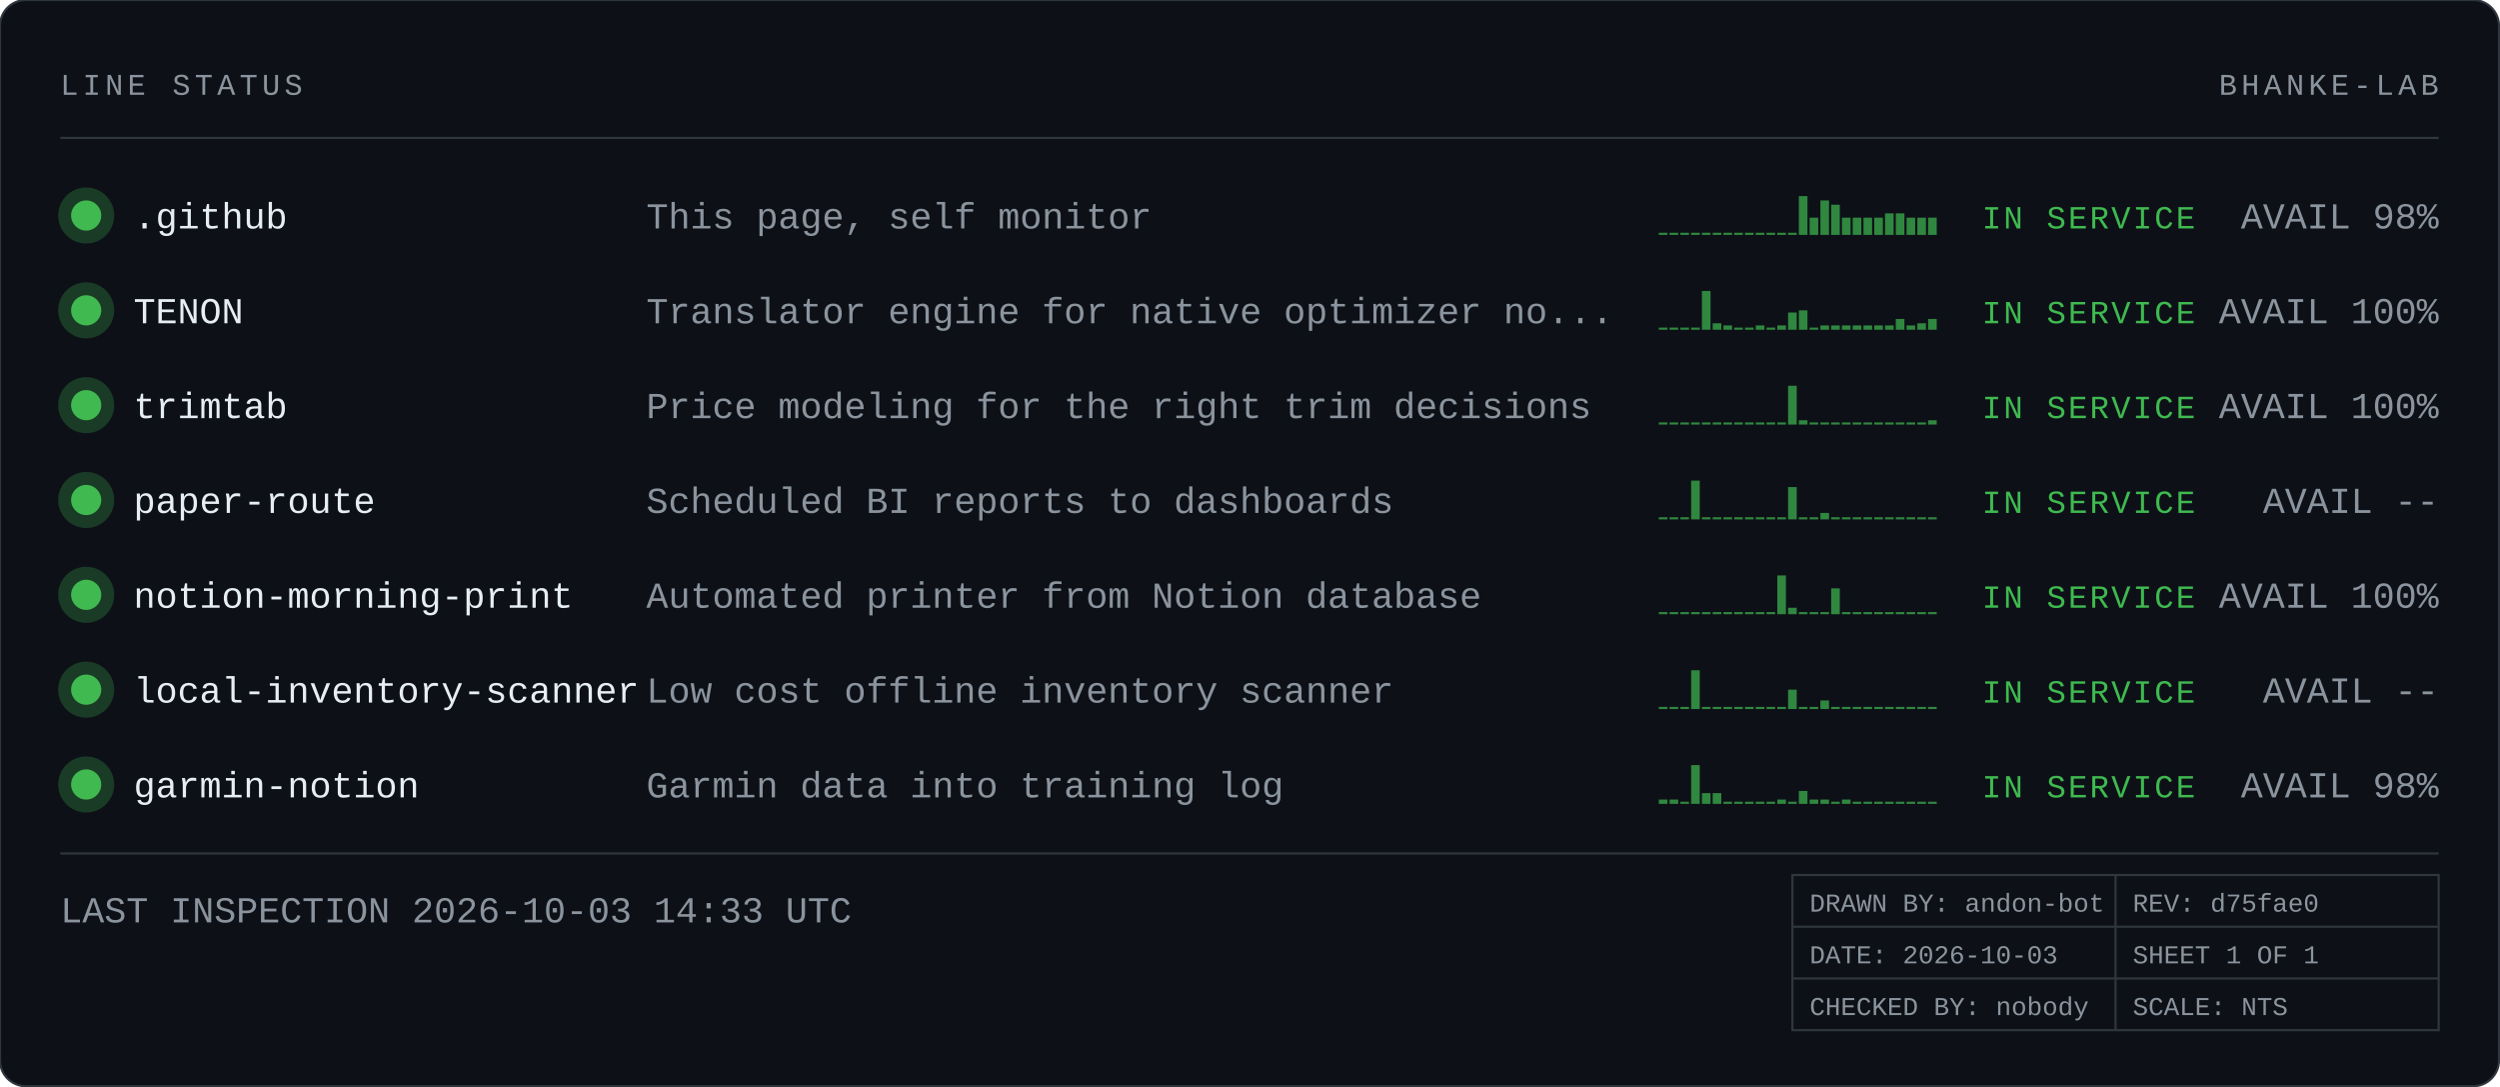
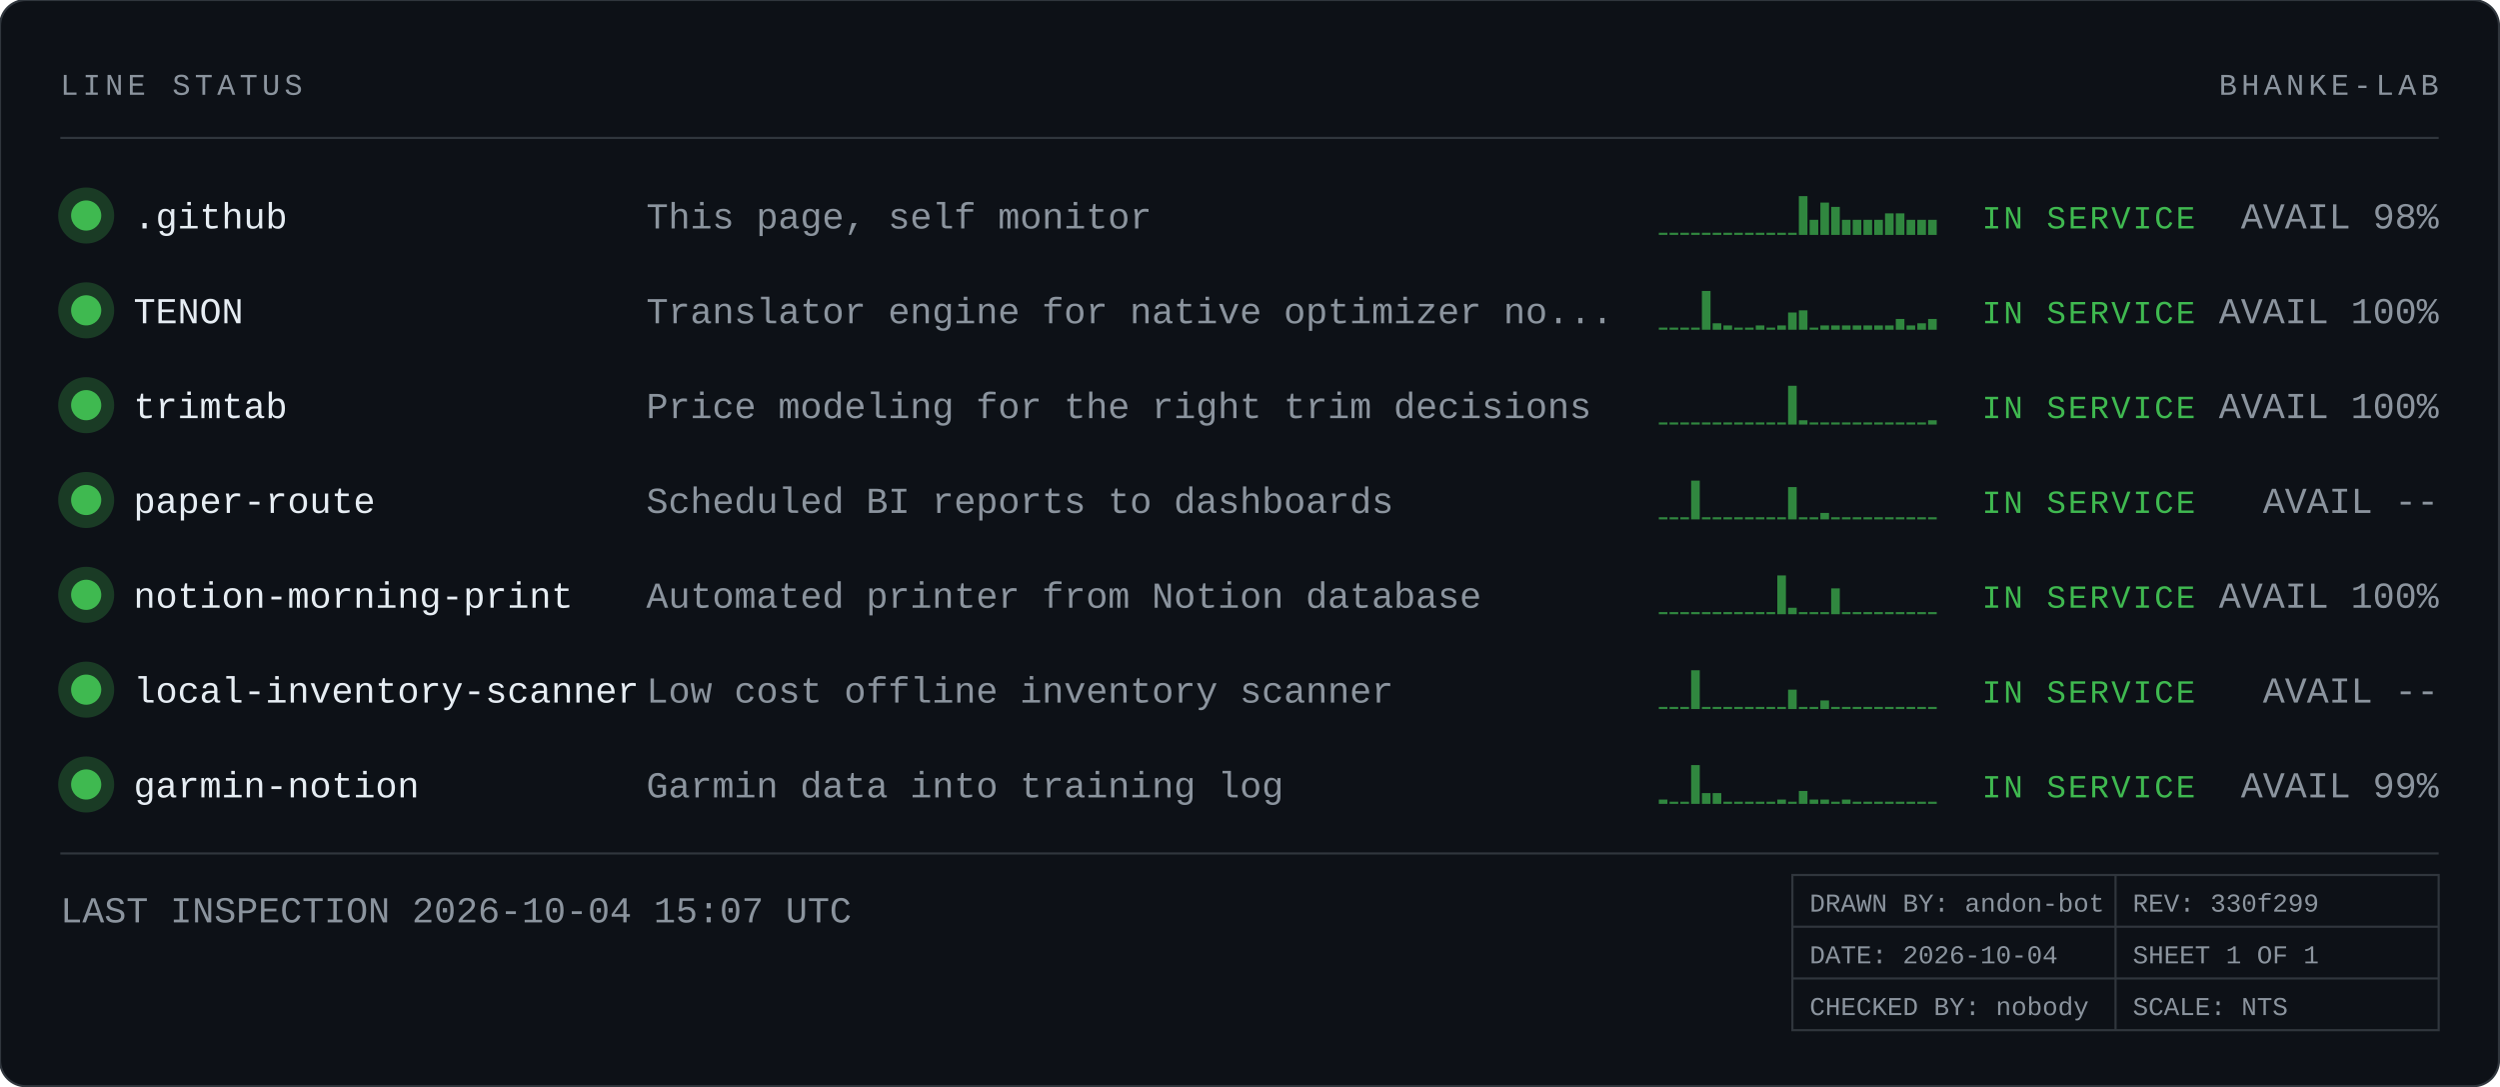
<svg xmlns="http://www.w3.org/2000/svg" width="1160" height="504" viewBox="0 0 1160 504" role="img" aria-label="Andon board">
  <style>
text { font-family: Consolas, 'Courier New', monospace; font-size: 17px; }
.hd { fill: #8b949e; font-size: 14px; letter-spacing: 2px; }
.name { fill: #e6edf3; }
.dim { fill: #8b949e; }
.st { font-size: 15px; letter-spacing: 1px; }
.tb { fill: #8b949e; font-size: 12px; }
</style>
  <rect x="0" y="0" width="1160" height="504" rx="12" fill="#0d1117" stroke="#30363d" />
  <text x="28" y="44" class="hd">LINE STATUS</text>
  <text x="1132" y="44" class="hd" text-anchor="end">BHANKE-LAB</text>
  <line x1="28" y1="64" x2="1132" y2="64" stroke="#30363d" />
  <circle cx="40" cy="100" r="13" fill="#3fb950" opacity="0.25" />
  <circle cx="40" cy="100" r="7" fill="#3fb950" />
  <text x="62" y="106" class="name">.github</text>
  <text x="300" y="106" class="dim">This page, self monitor</text>
  <rect x="770" y="108" width="4" height="1" fill="#3fb950" opacity="0.7" />
  <rect x="775" y="108" width="4" height="1" fill="#3fb950" opacity="0.7" />
  <rect x="780" y="108" width="4" height="1" fill="#3fb950" opacity="0.7" />
  <rect x="785" y="108" width="4" height="1" fill="#3fb950" opacity="0.7" />
  <rect x="790" y="108" width="4" height="1" fill="#3fb950" opacity="0.7" />
  <rect x="795" y="108" width="4" height="1" fill="#3fb950" opacity="0.7" />
  <rect x="800" y="108" width="4" height="1" fill="#3fb950" opacity="0.7" />
  <rect x="805" y="108" width="4" height="1" fill="#3fb950" opacity="0.7" />
  <rect x="810" y="108" width="4" height="1" fill="#3fb950" opacity="0.7" />
  <rect x="815" y="108" width="4" height="1" fill="#3fb950" opacity="0.7" />
  <rect x="820" y="108" width="4" height="1" fill="#3fb950" opacity="0.7" />
  <rect x="825" y="108" width="4" height="1" fill="#3fb950" opacity="0.7" />
  <rect x="830" y="108" width="4" height="1" fill="#3fb950" opacity="0.7" />
  <rect x="835" y="91" width="4" height="18" fill="#3fb950" opacity="0.7" />
-   <rect x="840" y="101" width="4" height="8" fill="#3fb950" opacity="0.7" />
-   <rect x="845" y="93" width="4" height="16" fill="#3fb950" opacity="0.7" />
-   <rect x="850" y="95" width="4" height="14" fill="#3fb950" opacity="0.7" />
-   <rect x="855" y="101" width="4" height="8" fill="#3fb950" opacity="0.7" />
-   <rect x="860" y="101" width="4" height="8" fill="#3fb950" opacity="0.7" />
-   <rect x="865" y="101" width="4" height="8" fill="#3fb950" opacity="0.7" />
-   <rect x="870" y="101" width="4" height="8" fill="#3fb950" opacity="0.7" />
+   <rect x="840" y="102" width="4" height="7" fill="#3fb950" opacity="0.7" />
+   <rect x="845" y="94" width="4" height="15" fill="#3fb950" opacity="0.7" />
+   <rect x="850" y="96" width="4" height="13" fill="#3fb950" opacity="0.7" />
+   <rect x="855" y="102" width="4" height="7" fill="#3fb950" opacity="0.7" />
+   <rect x="860" y="102" width="4" height="7" fill="#3fb950" opacity="0.7" />
+   <rect x="865" y="102" width="4" height="7" fill="#3fb950" opacity="0.7" />
+   <rect x="870" y="102" width="4" height="7" fill="#3fb950" opacity="0.7" />
  <rect x="875" y="99" width="4" height="10" fill="#3fb950" opacity="0.7" />
  <rect x="880" y="99" width="4" height="10" fill="#3fb950" opacity="0.7" />
-   <rect x="885" y="101" width="4" height="8" fill="#3fb950" opacity="0.7" />
-   <rect x="890" y="101" width="4" height="8" fill="#3fb950" opacity="0.7" />
-   <rect x="895" y="101" width="4" height="8" fill="#3fb950" opacity="0.7" />
+   <rect x="885" y="102" width="4" height="7" fill="#3fb950" opacity="0.7" />
+   <rect x="890" y="102" width="4" height="7" fill="#3fb950" opacity="0.7" />
+   <rect x="895" y="102" width="4" height="7" fill="#3fb950" opacity="0.7" />
  <text x="920" y="106" class="st" fill="#3fb950">IN SERVICE</text>
  <text x="1132" y="106" class="dim" text-anchor="end">AVAIL 98%</text>
  <circle cx="40" cy="144" r="13" fill="#3fb950" opacity="0.25" />
  <circle cx="40" cy="144" r="7" fill="#3fb950" />
  <text x="62" y="150" class="name">TENON</text>
  <text x="300" y="150" class="dim">Translator engine for native optimizer no...</text>
  <rect x="770" y="152" width="4" height="1" fill="#3fb950" opacity="0.7" />
  <rect x="775" y="152" width="4" height="1" fill="#3fb950" opacity="0.7" />
  <rect x="780" y="152" width="4" height="1" fill="#3fb950" opacity="0.7" />
  <rect x="785" y="152" width="4" height="1" fill="#3fb950" opacity="0.7" />
  <rect x="790" y="135" width="4" height="18" fill="#3fb950" opacity="0.7" />
  <rect x="795" y="150" width="4" height="3" fill="#3fb950" opacity="0.7" />
  <rect x="800" y="151" width="4" height="2" fill="#3fb950" opacity="0.7" />
  <rect x="805" y="152" width="4" height="1" fill="#3fb950" opacity="0.7" />
  <rect x="810" y="152" width="4" height="1" fill="#3fb950" opacity="0.7" />
  <rect x="815" y="151" width="4" height="2" fill="#3fb950" opacity="0.7" />
  <rect x="820" y="152" width="4" height="1" fill="#3fb950" opacity="0.7" />
  <rect x="825" y="151" width="4" height="2" fill="#3fb950" opacity="0.7" />
  <rect x="830" y="145" width="4" height="8" fill="#3fb950" opacity="0.7" />
  <rect x="835" y="144" width="4" height="9" fill="#3fb950" opacity="0.7" />
  <rect x="840" y="152" width="4" height="1" fill="#3fb950" opacity="0.7" />
  <rect x="845" y="151" width="4" height="2" fill="#3fb950" opacity="0.7" />
  <rect x="850" y="151" width="4" height="2" fill="#3fb950" opacity="0.7" />
  <rect x="855" y="151" width="4" height="2" fill="#3fb950" opacity="0.7" />
  <rect x="860" y="151" width="4" height="2" fill="#3fb950" opacity="0.7" />
  <rect x="865" y="151" width="4" height="2" fill="#3fb950" opacity="0.7" />
  <rect x="870" y="151" width="4" height="2" fill="#3fb950" opacity="0.7" />
  <rect x="875" y="151" width="4" height="2" fill="#3fb950" opacity="0.7" />
  <rect x="880" y="148" width="4" height="5" fill="#3fb950" opacity="0.7" />
  <rect x="885" y="151" width="4" height="2" fill="#3fb950" opacity="0.7" />
  <rect x="890" y="150" width="4" height="3" fill="#3fb950" opacity="0.7" />
  <rect x="895" y="148" width="4" height="5" fill="#3fb950" opacity="0.7" />
  <text x="920" y="150" class="st" fill="#3fb950">IN SERVICE</text>
  <text x="1132" y="150" class="dim" text-anchor="end">AVAIL 100%</text>
  <circle cx="40" cy="188" r="13" fill="#3fb950" opacity="0.25" />
  <circle cx="40" cy="188" r="7" fill="#3fb950" />
  <text x="62" y="194" class="name">trimtab</text>
  <text x="300" y="194" class="dim">Price modeling for the right trim decisions</text>
  <rect x="770" y="196" width="4" height="1" fill="#3fb950" opacity="0.7" />
  <rect x="775" y="196" width="4" height="1" fill="#3fb950" opacity="0.7" />
  <rect x="780" y="196" width="4" height="1" fill="#3fb950" opacity="0.7" />
  <rect x="785" y="196" width="4" height="1" fill="#3fb950" opacity="0.7" />
  <rect x="790" y="196" width="4" height="1" fill="#3fb950" opacity="0.7" />
  <rect x="795" y="196" width="4" height="1" fill="#3fb950" opacity="0.7" />
  <rect x="800" y="196" width="4" height="1" fill="#3fb950" opacity="0.7" />
  <rect x="805" y="196" width="4" height="1" fill="#3fb950" opacity="0.7" />
  <rect x="810" y="196" width="4" height="1" fill="#3fb950" opacity="0.7" />
  <rect x="815" y="196" width="4" height="1" fill="#3fb950" opacity="0.7" />
  <rect x="820" y="196" width="4" height="1" fill="#3fb950" opacity="0.7" />
  <rect x="825" y="196" width="4" height="1" fill="#3fb950" opacity="0.7" />
  <rect x="830" y="179" width="4" height="18" fill="#3fb950" opacity="0.7" />
  <rect x="835" y="195" width="4" height="2" fill="#3fb950" opacity="0.7" />
  <rect x="840" y="196" width="4" height="1" fill="#3fb950" opacity="0.7" />
  <rect x="845" y="196" width="4" height="1" fill="#3fb950" opacity="0.7" />
  <rect x="850" y="196" width="4" height="1" fill="#3fb950" opacity="0.7" />
  <rect x="855" y="196" width="4" height="1" fill="#3fb950" opacity="0.7" />
  <rect x="860" y="196" width="4" height="1" fill="#3fb950" opacity="0.7" />
  <rect x="865" y="196" width="4" height="1" fill="#3fb950" opacity="0.7" />
  <rect x="870" y="196" width="4" height="1" fill="#3fb950" opacity="0.7" />
  <rect x="875" y="196" width="4" height="1" fill="#3fb950" opacity="0.7" />
  <rect x="880" y="196" width="4" height="1" fill="#3fb950" opacity="0.7" />
  <rect x="885" y="196" width="4" height="1" fill="#3fb950" opacity="0.7" />
  <rect x="890" y="196" width="4" height="1" fill="#3fb950" opacity="0.7" />
  <rect x="895" y="195" width="4" height="2" fill="#3fb950" opacity="0.7" />
  <text x="920" y="194" class="st" fill="#3fb950">IN SERVICE</text>
  <text x="1132" y="194" class="dim" text-anchor="end">AVAIL 100%</text>
  <circle cx="40" cy="232" r="13" fill="#3fb950" opacity="0.25" />
  <circle cx="40" cy="232" r="7" fill="#3fb950" />
  <text x="62" y="238" class="name">paper-route</text>
  <text x="300" y="238" class="dim">Scheduled BI reports to dashboards</text>
  <rect x="770" y="240" width="4" height="1" fill="#3fb950" opacity="0.7" />
  <rect x="775" y="240" width="4" height="1" fill="#3fb950" opacity="0.7" />
  <rect x="780" y="240" width="4" height="1" fill="#3fb950" opacity="0.7" />
  <rect x="785" y="223" width="4" height="18" fill="#3fb950" opacity="0.7" />
  <rect x="790" y="240" width="4" height="1" fill="#3fb950" opacity="0.7" />
  <rect x="795" y="240" width="4" height="1" fill="#3fb950" opacity="0.7" />
  <rect x="800" y="240" width="4" height="1" fill="#3fb950" opacity="0.7" />
  <rect x="805" y="240" width="4" height="1" fill="#3fb950" opacity="0.7" />
  <rect x="810" y="240" width="4" height="1" fill="#3fb950" opacity="0.7" />
  <rect x="815" y="240" width="4" height="1" fill="#3fb950" opacity="0.7" />
  <rect x="820" y="240" width="4" height="1" fill="#3fb950" opacity="0.7" />
  <rect x="825" y="240" width="4" height="1" fill="#3fb950" opacity="0.7" />
  <rect x="830" y="226" width="4" height="15" fill="#3fb950" opacity="0.7" />
  <rect x="835" y="240" width="4" height="1" fill="#3fb950" opacity="0.7" />
  <rect x="840" y="240" width="4" height="1" fill="#3fb950" opacity="0.7" />
  <rect x="845" y="238" width="4" height="3" fill="#3fb950" opacity="0.7" />
  <rect x="850" y="240" width="4" height="1" fill="#3fb950" opacity="0.7" />
  <rect x="855" y="240" width="4" height="1" fill="#3fb950" opacity="0.7" />
  <rect x="860" y="240" width="4" height="1" fill="#3fb950" opacity="0.7" />
  <rect x="865" y="240" width="4" height="1" fill="#3fb950" opacity="0.7" />
  <rect x="870" y="240" width="4" height="1" fill="#3fb950" opacity="0.7" />
  <rect x="875" y="240" width="4" height="1" fill="#3fb950" opacity="0.7" />
  <rect x="880" y="240" width="4" height="1" fill="#3fb950" opacity="0.7" />
  <rect x="885" y="240" width="4" height="1" fill="#3fb950" opacity="0.7" />
  <rect x="890" y="240" width="4" height="1" fill="#3fb950" opacity="0.7" />
  <rect x="895" y="240" width="4" height="1" fill="#3fb950" opacity="0.7" />
  <text x="920" y="238" class="st" fill="#3fb950">IN SERVICE</text>
  <text x="1132" y="238" class="dim" text-anchor="end">AVAIL --</text>
  <circle cx="40" cy="276" r="13" fill="#3fb950" opacity="0.25" />
  <circle cx="40" cy="276" r="7" fill="#3fb950" />
  <text x="62" y="282" class="name">notion-morning-print</text>
  <text x="300" y="282" class="dim">Automated printer from Notion database</text>
  <rect x="770" y="284" width="4" height="1" fill="#3fb950" opacity="0.7" />
  <rect x="775" y="284" width="4" height="1" fill="#3fb950" opacity="0.7" />
  <rect x="780" y="284" width="4" height="1" fill="#3fb950" opacity="0.7" />
  <rect x="785" y="284" width="4" height="1" fill="#3fb950" opacity="0.7" />
  <rect x="790" y="284" width="4" height="1" fill="#3fb950" opacity="0.7" />
  <rect x="795" y="284" width="4" height="1" fill="#3fb950" opacity="0.7" />
  <rect x="800" y="284" width="4" height="1" fill="#3fb950" opacity="0.7" />
  <rect x="805" y="284" width="4" height="1" fill="#3fb950" opacity="0.7" />
  <rect x="810" y="284" width="4" height="1" fill="#3fb950" opacity="0.7" />
  <rect x="815" y="284" width="4" height="1" fill="#3fb950" opacity="0.7" />
  <rect x="820" y="284" width="4" height="1" fill="#3fb950" opacity="0.7" />
  <rect x="825" y="267" width="4" height="18" fill="#3fb950" opacity="0.7" />
  <rect x="830" y="282" width="4" height="3" fill="#3fb950" opacity="0.7" />
  <rect x="835" y="284" width="4" height="1" fill="#3fb950" opacity="0.7" />
  <rect x="840" y="284" width="4" height="1" fill="#3fb950" opacity="0.7" />
  <rect x="845" y="284" width="4" height="1" fill="#3fb950" opacity="0.7" />
  <rect x="850" y="273" width="4" height="12" fill="#3fb950" opacity="0.7" />
  <rect x="855" y="284" width="4" height="1" fill="#3fb950" opacity="0.7" />
  <rect x="860" y="284" width="4" height="1" fill="#3fb950" opacity="0.7" />
  <rect x="865" y="284" width="4" height="1" fill="#3fb950" opacity="0.7" />
  <rect x="870" y="284" width="4" height="1" fill="#3fb950" opacity="0.7" />
  <rect x="875" y="284" width="4" height="1" fill="#3fb950" opacity="0.7" />
  <rect x="880" y="284" width="4" height="1" fill="#3fb950" opacity="0.7" />
  <rect x="885" y="284" width="4" height="1" fill="#3fb950" opacity="0.7" />
  <rect x="890" y="284" width="4" height="1" fill="#3fb950" opacity="0.7" />
  <rect x="895" y="284" width="4" height="1" fill="#3fb950" opacity="0.7" />
  <text x="920" y="282" class="st" fill="#3fb950">IN SERVICE</text>
  <text x="1132" y="282" class="dim" text-anchor="end">AVAIL 100%</text>
  <circle cx="40" cy="320" r="13" fill="#3fb950" opacity="0.25" />
  <circle cx="40" cy="320" r="7" fill="#3fb950" />
  <text x="62" y="326" class="name">local-inventory-scanner</text>
  <text x="300" y="326" class="dim">Low cost offline inventory scanner</text>
  <rect x="770" y="328" width="4" height="1" fill="#3fb950" opacity="0.7" />
  <rect x="775" y="328" width="4" height="1" fill="#3fb950" opacity="0.7" />
  <rect x="780" y="328" width="4" height="1" fill="#3fb950" opacity="0.7" />
  <rect x="785" y="311" width="4" height="18" fill="#3fb950" opacity="0.7" />
  <rect x="790" y="328" width="4" height="1" fill="#3fb950" opacity="0.7" />
  <rect x="795" y="328" width="4" height="1" fill="#3fb950" opacity="0.7" />
  <rect x="800" y="328" width="4" height="1" fill="#3fb950" opacity="0.7" />
  <rect x="805" y="328" width="4" height="1" fill="#3fb950" opacity="0.7" />
  <rect x="810" y="328" width="4" height="1" fill="#3fb950" opacity="0.7" />
  <rect x="815" y="328" width="4" height="1" fill="#3fb950" opacity="0.7" />
  <rect x="820" y="328" width="4" height="1" fill="#3fb950" opacity="0.7" />
  <rect x="825" y="328" width="4" height="1" fill="#3fb950" opacity="0.7" />
  <rect x="830" y="320" width="4" height="9" fill="#3fb950" opacity="0.7" />
  <rect x="835" y="328" width="4" height="1" fill="#3fb950" opacity="0.7" />
  <rect x="840" y="328" width="4" height="1" fill="#3fb950" opacity="0.7" />
  <rect x="845" y="325" width="4" height="4" fill="#3fb950" opacity="0.7" />
  <rect x="850" y="328" width="4" height="1" fill="#3fb950" opacity="0.7" />
  <rect x="855" y="328" width="4" height="1" fill="#3fb950" opacity="0.7" />
  <rect x="860" y="328" width="4" height="1" fill="#3fb950" opacity="0.7" />
  <rect x="865" y="328" width="4" height="1" fill="#3fb950" opacity="0.7" />
  <rect x="870" y="328" width="4" height="1" fill="#3fb950" opacity="0.7" />
  <rect x="875" y="328" width="4" height="1" fill="#3fb950" opacity="0.7" />
  <rect x="880" y="328" width="4" height="1" fill="#3fb950" opacity="0.7" />
  <rect x="885" y="328" width="4" height="1" fill="#3fb950" opacity="0.7" />
  <rect x="890" y="328" width="4" height="1" fill="#3fb950" opacity="0.7" />
  <rect x="895" y="328" width="4" height="1" fill="#3fb950" opacity="0.7" />
  <text x="920" y="326" class="st" fill="#3fb950">IN SERVICE</text>
  <text x="1132" y="326" class="dim" text-anchor="end">AVAIL --</text>
  <circle cx="40" cy="364" r="13" fill="#3fb950" opacity="0.25" />
  <circle cx="40" cy="364" r="7" fill="#3fb950" />
  <text x="62" y="370" class="name">garmin-notion</text>
  <text x="300" y="370" class="dim">Garmin data into training log</text>
  <rect x="770" y="371" width="4" height="2" fill="#3fb950" opacity="0.7" />
-   <rect x="775" y="371" width="4" height="2" fill="#3fb950" opacity="0.7" />
+   <rect x="775" y="372" width="4" height="1" fill="#3fb950" opacity="0.7" />
  <rect x="780" y="372" width="4" height="1" fill="#3fb950" opacity="0.7" />
  <rect x="785" y="355" width="4" height="18" fill="#3fb950" opacity="0.7" />
  <rect x="790" y="368" width="4" height="5" fill="#3fb950" opacity="0.7" />
  <rect x="795" y="368" width="4" height="5" fill="#3fb950" opacity="0.7" />
  <rect x="800" y="372" width="4" height="1" fill="#3fb950" opacity="0.7" />
  <rect x="805" y="372" width="4" height="1" fill="#3fb950" opacity="0.7" />
  <rect x="810" y="372" width="4" height="1" fill="#3fb950" opacity="0.7" />
  <rect x="815" y="372" width="4" height="1" fill="#3fb950" opacity="0.7" />
  <rect x="820" y="372" width="4" height="1" fill="#3fb950" opacity="0.7" />
  <rect x="825" y="371" width="4" height="2" fill="#3fb950" opacity="0.7" />
  <rect x="830" y="372" width="4" height="1" fill="#3fb950" opacity="0.7" />
  <rect x="835" y="367" width="4" height="6" fill="#3fb950" opacity="0.7" />
  <rect x="840" y="371" width="4" height="2" fill="#3fb950" opacity="0.7" />
  <rect x="845" y="371" width="4" height="2" fill="#3fb950" opacity="0.7" />
  <rect x="850" y="372" width="4" height="1" fill="#3fb950" opacity="0.7" />
  <rect x="855" y="371" width="4" height="2" fill="#3fb950" opacity="0.7" />
  <rect x="860" y="372" width="4" height="1" fill="#3fb950" opacity="0.7" />
  <rect x="865" y="372" width="4" height="1" fill="#3fb950" opacity="0.7" />
  <rect x="870" y="372" width="4" height="1" fill="#3fb950" opacity="0.7" />
  <rect x="875" y="372" width="4" height="1" fill="#3fb950" opacity="0.7" />
  <rect x="880" y="372" width="4" height="1" fill="#3fb950" opacity="0.7" />
  <rect x="885" y="372" width="4" height="1" fill="#3fb950" opacity="0.7" />
  <rect x="890" y="372" width="4" height="1" fill="#3fb950" opacity="0.7" />
  <rect x="895" y="372" width="4" height="1" fill="#3fb950" opacity="0.7" />
  <text x="920" y="370" class="st" fill="#3fb950">IN SERVICE</text>
-   <text x="1132" y="370" class="dim" text-anchor="end">AVAIL 98%</text>
+   <text x="1132" y="370" class="dim" text-anchor="end">AVAIL 99%</text>
  <line x1="28" y1="396" x2="1132" y2="396" stroke="#30363d" />
-   <text x="28" y="428" class="dim">LAST INSPECTION 2026-10-03 14:33 UTC</text>
+   <text x="28" y="428" class="dim">LAST INSPECTION 2026-10-04 15:07 UTC</text>
  <rect x="832" y="406" width="300" height="72" fill="none" stroke="#30363d" />
  <line x1="832" y1="430" x2="1132" y2="430" stroke="#30363d" />
  <line x1="832" y1="454" x2="1132" y2="454" stroke="#30363d" />
  <line x1="982" y1="406" x2="982" y2="478" stroke="#30363d" />
  <text x="840" y="423" class="tb">DRAWN BY: andon-bot</text>
-   <text x="990" y="423" class="tb">REV: d75fae0</text>
-   <text x="840" y="447" class="tb">DATE: 2026-10-03</text>
+   <text x="990" y="423" class="tb">REV: 330f299</text>
+   <text x="840" y="447" class="tb">DATE: 2026-10-04</text>
  <text x="990" y="447" class="tb">SHEET 1 OF 1</text>
  <text x="840" y="471" class="tb">CHECKED BY: nobody</text>
  <text x="990" y="471" class="tb">SCALE: NTS</text>
</svg>
